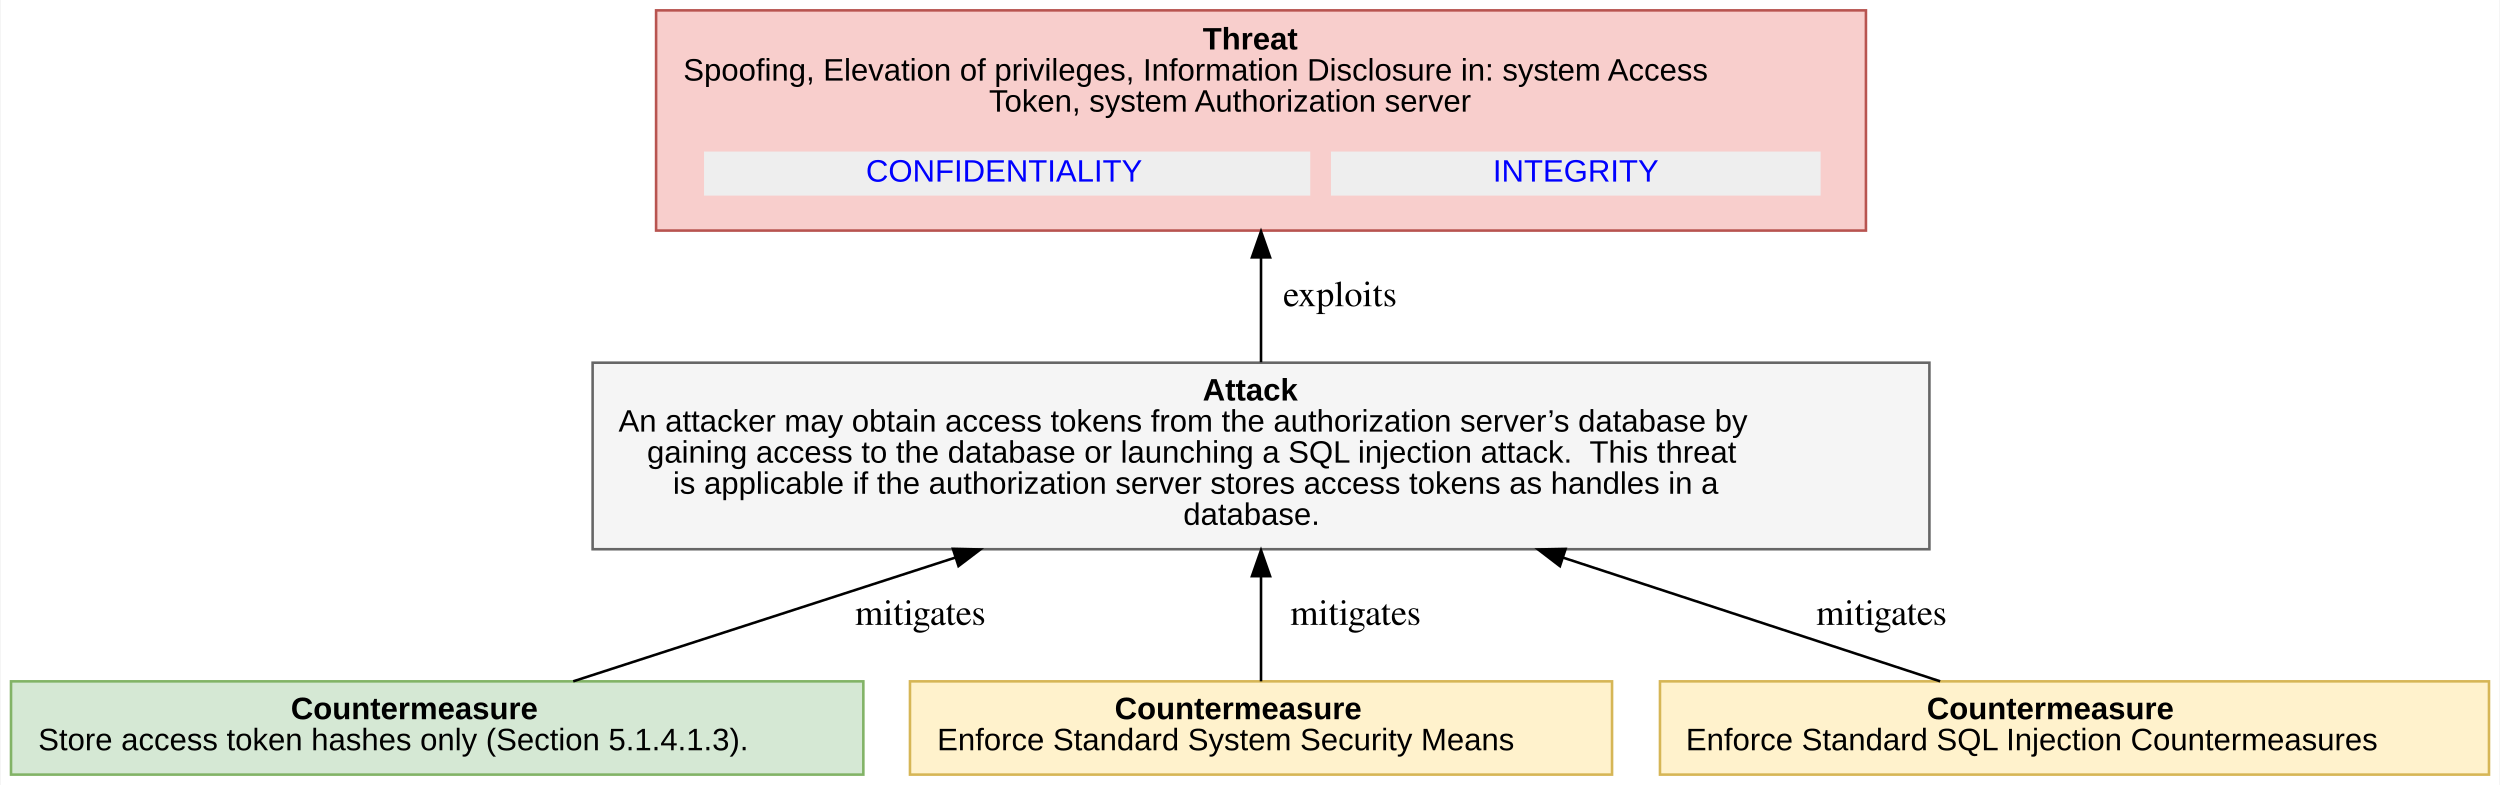
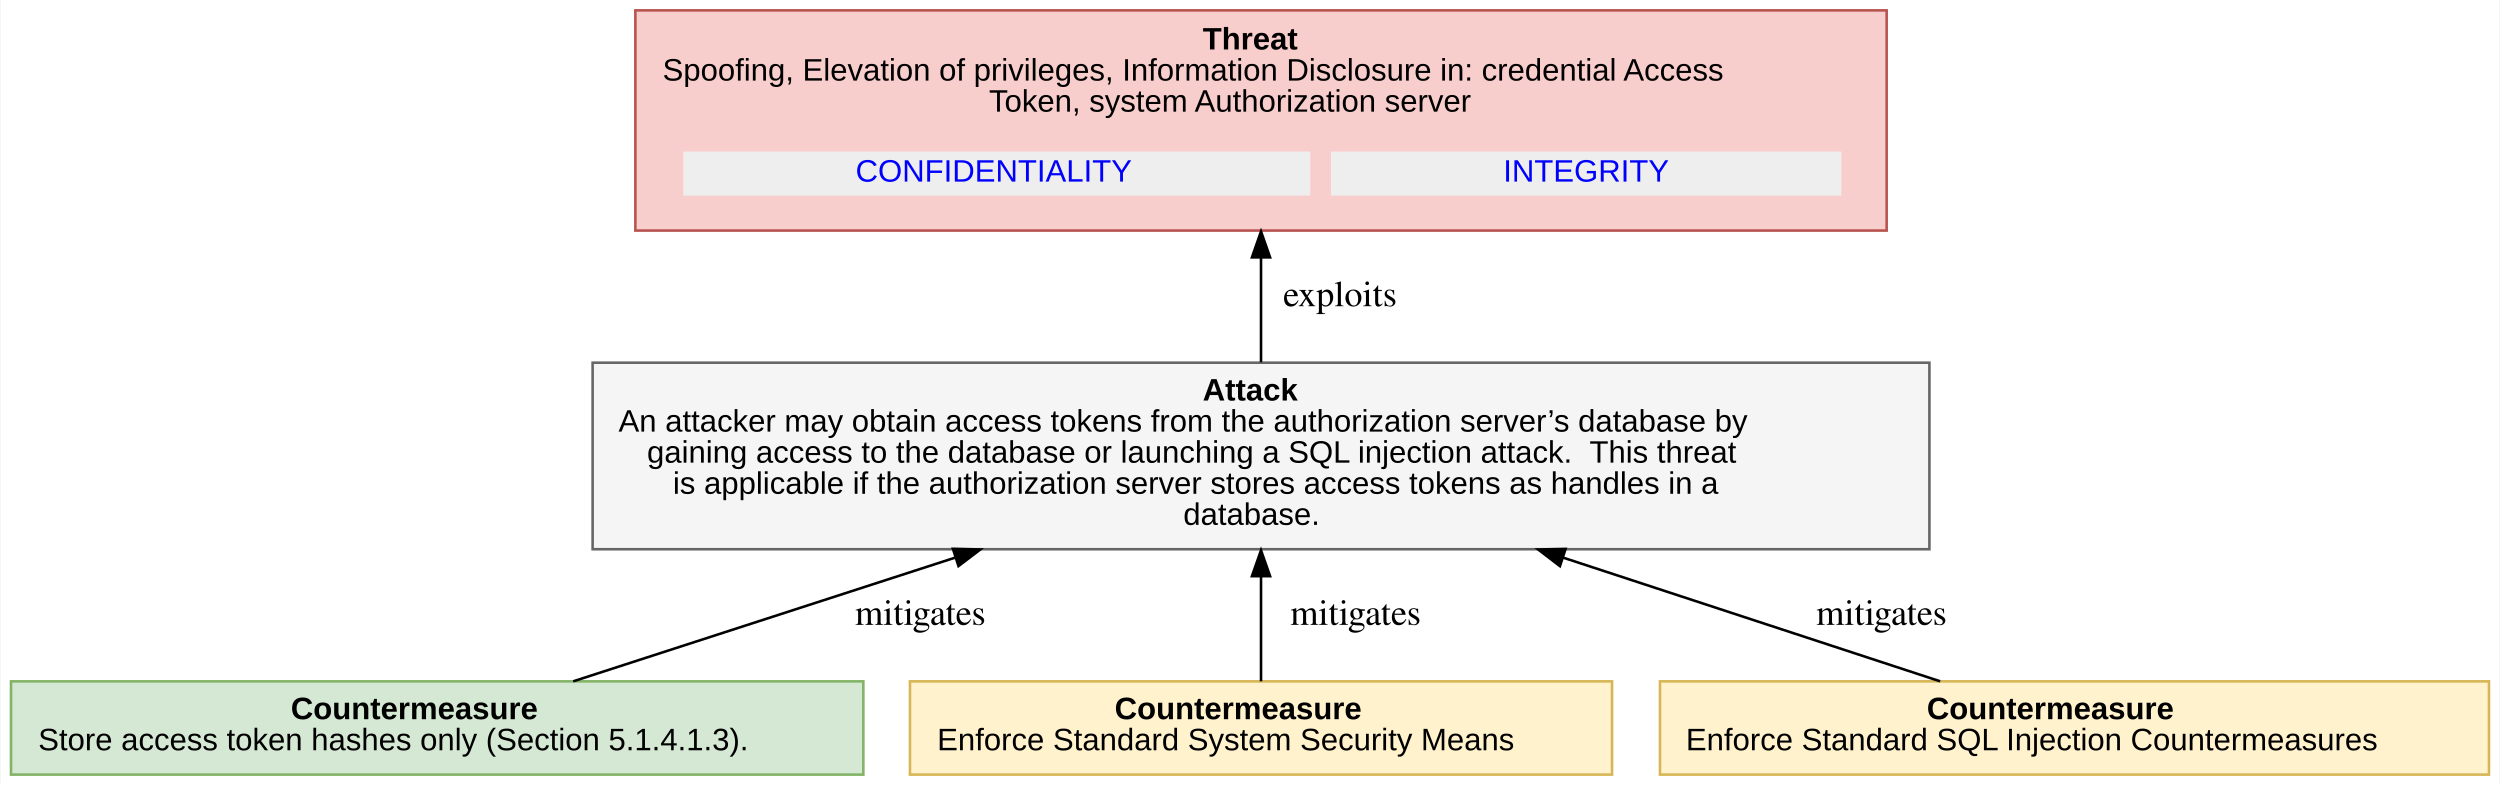
<svg xmlns="http://www.w3.org/2000/svg" xmlns:xlink="http://www.w3.org/1999/xlink" width="965pt" height="303pt" viewBox="0.00 0.00 964.50 303.00">
  <g id="graph0" class="graph" transform="scale(1 1) rotate(0) translate(4 299)">
    <polygon fill="white" stroke="transparent" points="-4,4 -4,-299 960.5,-299 960.5,4 -4,4" />
    <g id="node1" class="node">
-       <polygon fill="#f8cecc" stroke="#b85450" points="716,-295 249,-295 249,-210 716,-210 716,-295" />
+       <polygon fill="#f8cecc" stroke="#b85450" points="724,-295 241,-295 241,-210 724,-210 724,-295" />
      <text text-anchor="start" x="460" y="-279.9" font-family="Arial" font-weight="bold" font-size="12.00">Threat</text>
-       <text text-anchor="start" x="259.5" y="-267.9" font-family="Arial" font-size="12.00"> Spoofing, Elevation of privileges, Information Disclosure in: system Access</text>
+       <text text-anchor="start" x="251.5" y="-267.9" font-family="Arial" font-size="12.00"> Spoofing, Elevation of privileges, Information Disclosure in: credential Access</text>
      <text text-anchor="start" x="377.5" y="-255.9" font-family="Arial" font-size="12.00">Token, system Authorization server</text>
      <g id="a_node1_0">
        <a xlink:href="#OAuth2.CONFIDENTIALITY" xlink:title="&lt;TABLE&gt;">
-           <polygon fill="#eeeeee" stroke="transparent" points="267.5,-223.5 267.5,-240.5 501.5,-240.5 501.5,-223.5 267.5,-223.5" />
-           <text text-anchor="start" x="330" y="-228.9" font-family="Arial" font-size="12.00" fill="blue">CONFIDENTIALITY</text>
+           <polygon fill="#eeeeee" stroke="transparent" points="259.5,-223.5 259.5,-240.5 501.5,-240.5 501.5,-223.5 259.5,-223.5" />
+           <text text-anchor="start" x="326" y="-228.9" font-family="Arial" font-size="12.00" fill="blue">CONFIDENTIALITY</text>
        </a>
      </g>
      <g id="a_node1_1">
        <a xlink:href="#OAuth2.INTEGRITY" xlink:title="&lt;TABLE&gt;">
-           <polygon fill="#eeeeee" stroke="transparent" points="509.5,-223.5 509.5,-240.5 698.5,-240.5 698.5,-223.5 509.5,-223.5" />
-           <text text-anchor="start" x="572" y="-228.9" font-family="Arial" font-size="12.00" fill="blue">INTEGRITY</text>
+           <polygon fill="#eeeeee" stroke="transparent" points="509.5,-223.5 509.5,-240.5 706.5,-240.5 706.5,-223.5 509.5,-223.5" />
+           <text text-anchor="start" x="576" y="-228.9" font-family="Arial" font-size="12.00" fill="blue">INTEGRITY</text>
        </a>
      </g>
    </g>
    <g id="node2" class="node">
      <polygon fill="#f5f5f5" stroke="#666666" points="740.5,-159 224.5,-159 224.5,-87 740.5,-87 740.5,-159" />
      <text text-anchor="start" x="460" y="-144.4" font-family="Arial" font-weight="bold" font-size="12.00">Attack</text>
      <text text-anchor="start" x="234.5" y="-132.4" font-family="Arial" font-size="12.00">An attacker may obtain access tokens from the authorization server’s database by</text>
      <text text-anchor="start" x="245.5" y="-120.4" font-family="Arial" font-size="12.00">gaining access to the database or launching a SQL injection attack.  This threat</text>
      <text text-anchor="start" x="255.5" y="-108.4" font-family="Arial" font-size="12.00">is applicable if the authorization server stores access tokens as handles in a</text>
      <text text-anchor="start" x="452.5" y="-96.4" font-family="Arial" font-size="12.00">database.</text>
    </g>
    <g id="edge1" class="edge">
      <path fill="none" stroke="black" d="M482.5,-159.18C482.5,-171.63 482.5,-185.92 482.5,-199.47" />
      <polygon fill="black" stroke="black" points="479,-199.65 482.5,-209.65 486,-199.65 479,-199.65" />
      <text text-anchor="middle" x="513" y="-180.8" font-family="Times,serif" font-size="14.00"> exploits</text>
    </g>
    <g id="node3" class="node">
      <polygon fill="#d5e8d4" stroke="#82b366" points="329,-36 0,-36 0,0 329,0 329,-36" />
      <text text-anchor="start" x="108" y="-21.4" font-family="Arial" font-weight="bold" font-size="12.00">Countermeasure</text>
      <text text-anchor="start" x="10.5" y="-9.4" font-family="Arial" font-size="12.00"> Store access token hashes only (Section 5.1.4.1.3).</text>
    </g>
    <g id="edge2" class="edge">
      <path fill="none" stroke="black" d="M217.01,-36.01C257.03,-48.97 313.72,-67.33 364.44,-83.76" />
      <polygon fill="black" stroke="black" points="363.57,-87.16 374.16,-86.91 365.73,-80.5 363.57,-87.16" />
      <text text-anchor="middle" x="351" y="-57.8" font-family="Times,serif" font-size="14.00"> mitigates</text>
    </g>
    <g id="node4" class="node">
      <polygon fill="#fff2cc" stroke="#d6b656" points="618,-36 347,-36 347,0 618,0 618,-36" />
      <text text-anchor="start" x="426" y="-21.4" font-family="Arial" font-weight="bold" font-size="12.00">Countermeasure</text>
      <text text-anchor="start" x="357.5" y="-9.4" font-family="Arial" font-size="12.00"> Enforce Standard System Security Means</text>
    </g>
    <g id="edge3" class="edge">
      <path fill="none" stroke="black" d="M482.5,-36.01C482.5,-47.04 482.5,-61.99 482.5,-76.32" />
      <polygon fill="black" stroke="black" points="479,-76.59 482.5,-86.59 486,-76.59 479,-76.59" />
      <text text-anchor="middle" x="519" y="-57.8" font-family="Times,serif" font-size="14.00"> mitigates</text>
    </g>
    <g id="node5" class="node">
      <polygon fill="#fff2cc" stroke="#d6b656" points="956.5,-36 636.5,-36 636.5,0 956.5,0 956.5,-36" />
      <text text-anchor="start" x="739.5" y="-21.4" font-family="Arial" font-weight="bold" font-size="12.00">Countermeasure</text>
      <text text-anchor="start" x="646.5" y="-9.4" font-family="Arial" font-size="12.00"> Enforce Standard SQL Injection Countermeasures</text>
    </g>
    <g id="edge4" class="edge">
      <path fill="none" stroke="black" d="M744.65,-36.01C705.13,-48.97 649.16,-67.33 599.08,-83.76" />
      <polygon fill="black" stroke="black" points="597.88,-80.47 589.47,-86.91 600.07,-87.12 597.88,-80.47" />
      <text text-anchor="middle" x="722" y="-57.8" font-family="Times,serif" font-size="14.00"> mitigates</text>
    </g>
  </g>
</svg>
